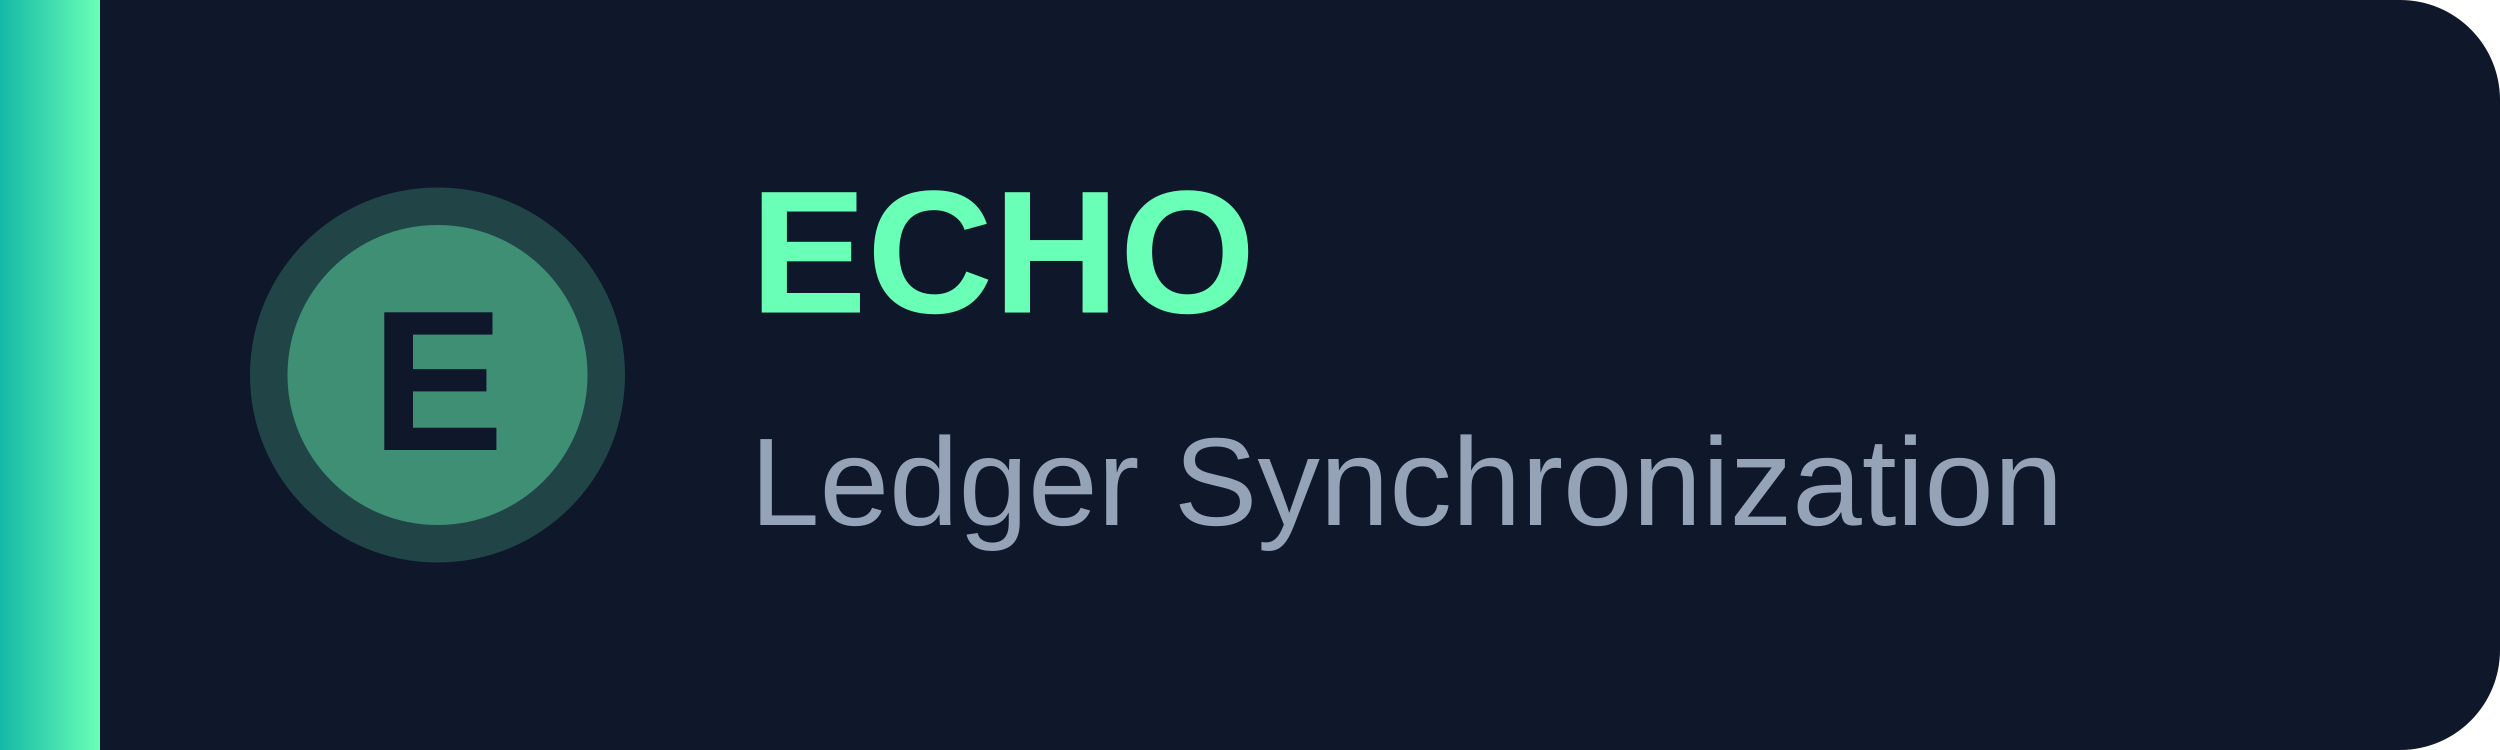
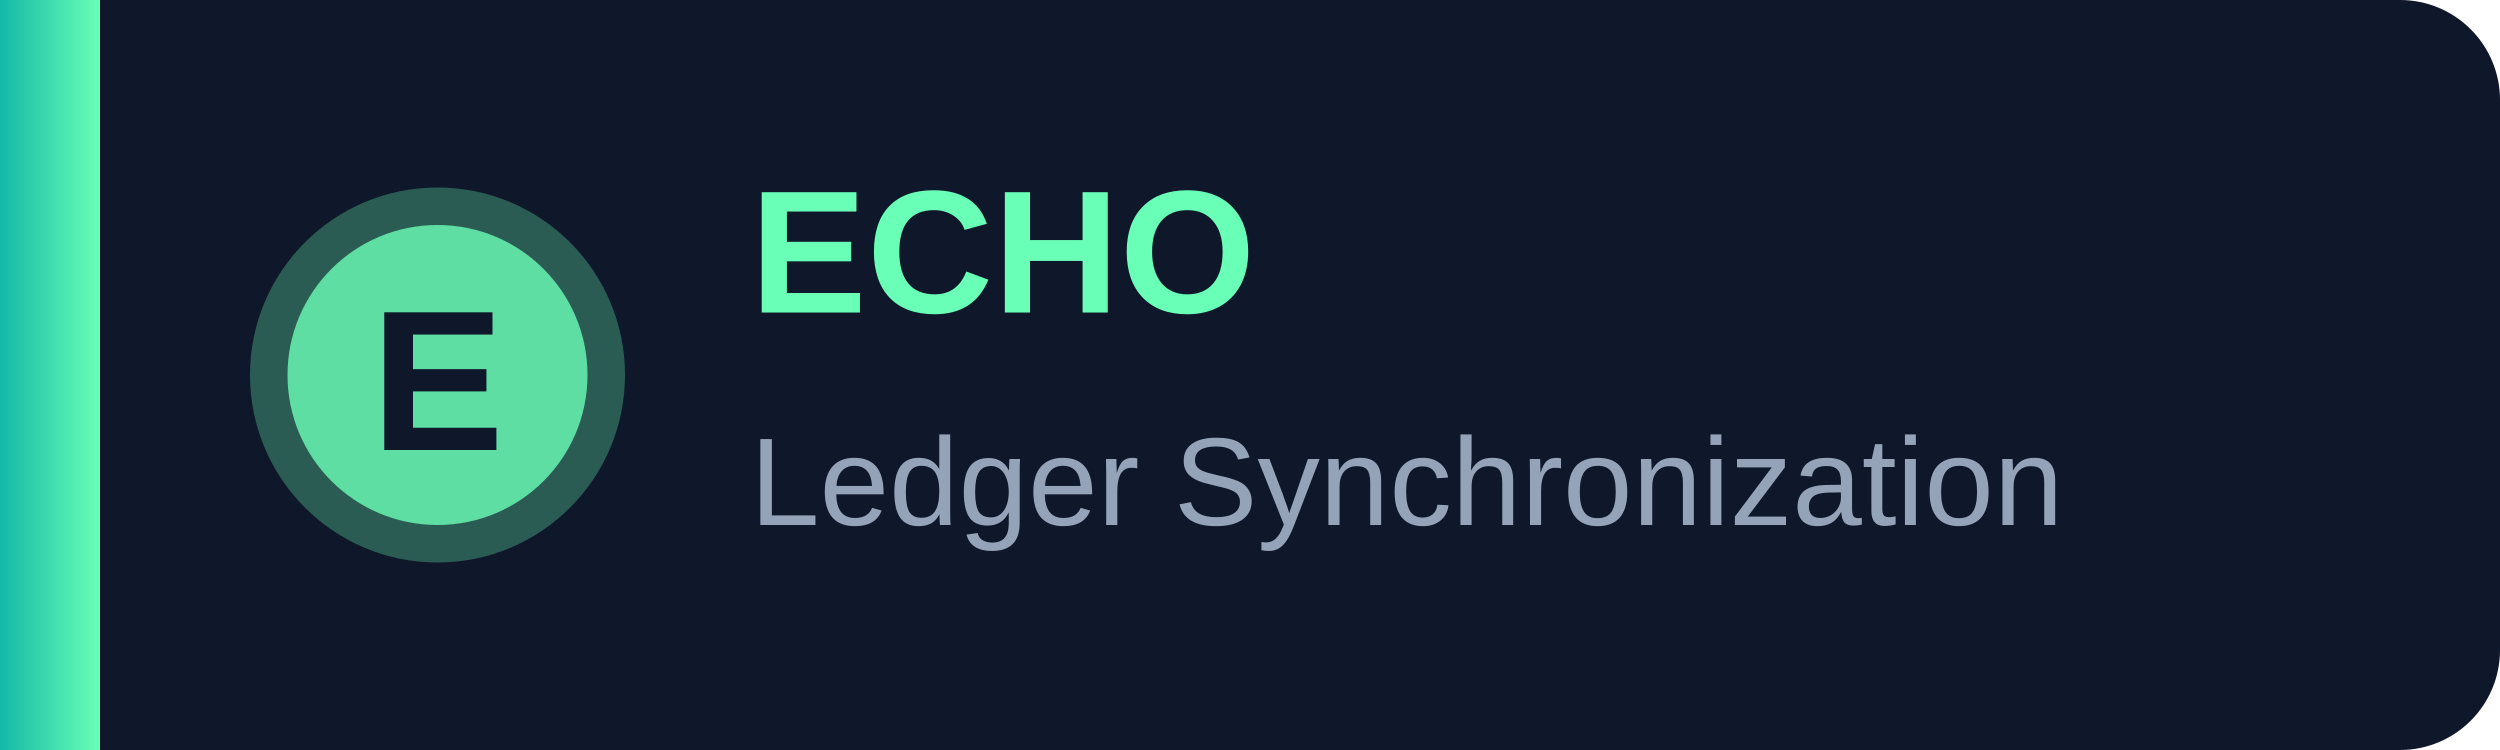
<svg xmlns="http://www.w3.org/2000/svg" width="200" height="60" viewBox="0 0 200 60">
  <defs>
    <linearGradient id="echoGradient" x1="0%" y1="0%" x2="100%" y2="0%">
      <stop offset="0%" style="stop-color:#14b8a6;stop-opacity:1" />
      <stop offset="100%" style="stop-color:#6affb7;stop-opacity:1" />
    </linearGradient>
  </defs>
  <rect width="200" height="60" rx="8" fill="#0f172a" />
  <rect width="8" height="60" rx="8 0 0 8" fill="url(#echoGradient)" />
-   <circle cx="35" cy="30" r="15" fill="#6affb7" opacity="0.2" />
-   <circle cx="35" cy="30" r="12" fill="#6affb7" opacity="0.4" />
+   <circle cx="35" cy="30" r="15" fill="#6affb7" opacity="0.3" />
+   <circle cx="35" cy="30" r="12" fill="#6affb7" opacity="0.8" />
  <text x="35" y="36" font-family="Arial, sans-serif" font-size="16" font-weight="bold" fill="#0f172a" text-anchor="middle">E</text>
  <text x="60" y="25" font-family="Arial, sans-serif" font-size="14" font-weight="bold" fill="#6affb7">ECHO</text>
  <text x="60" y="42" font-family="Arial, sans-serif" font-size="10" fill="#94a3b8">Ledger Synchronization</text>
</svg>
